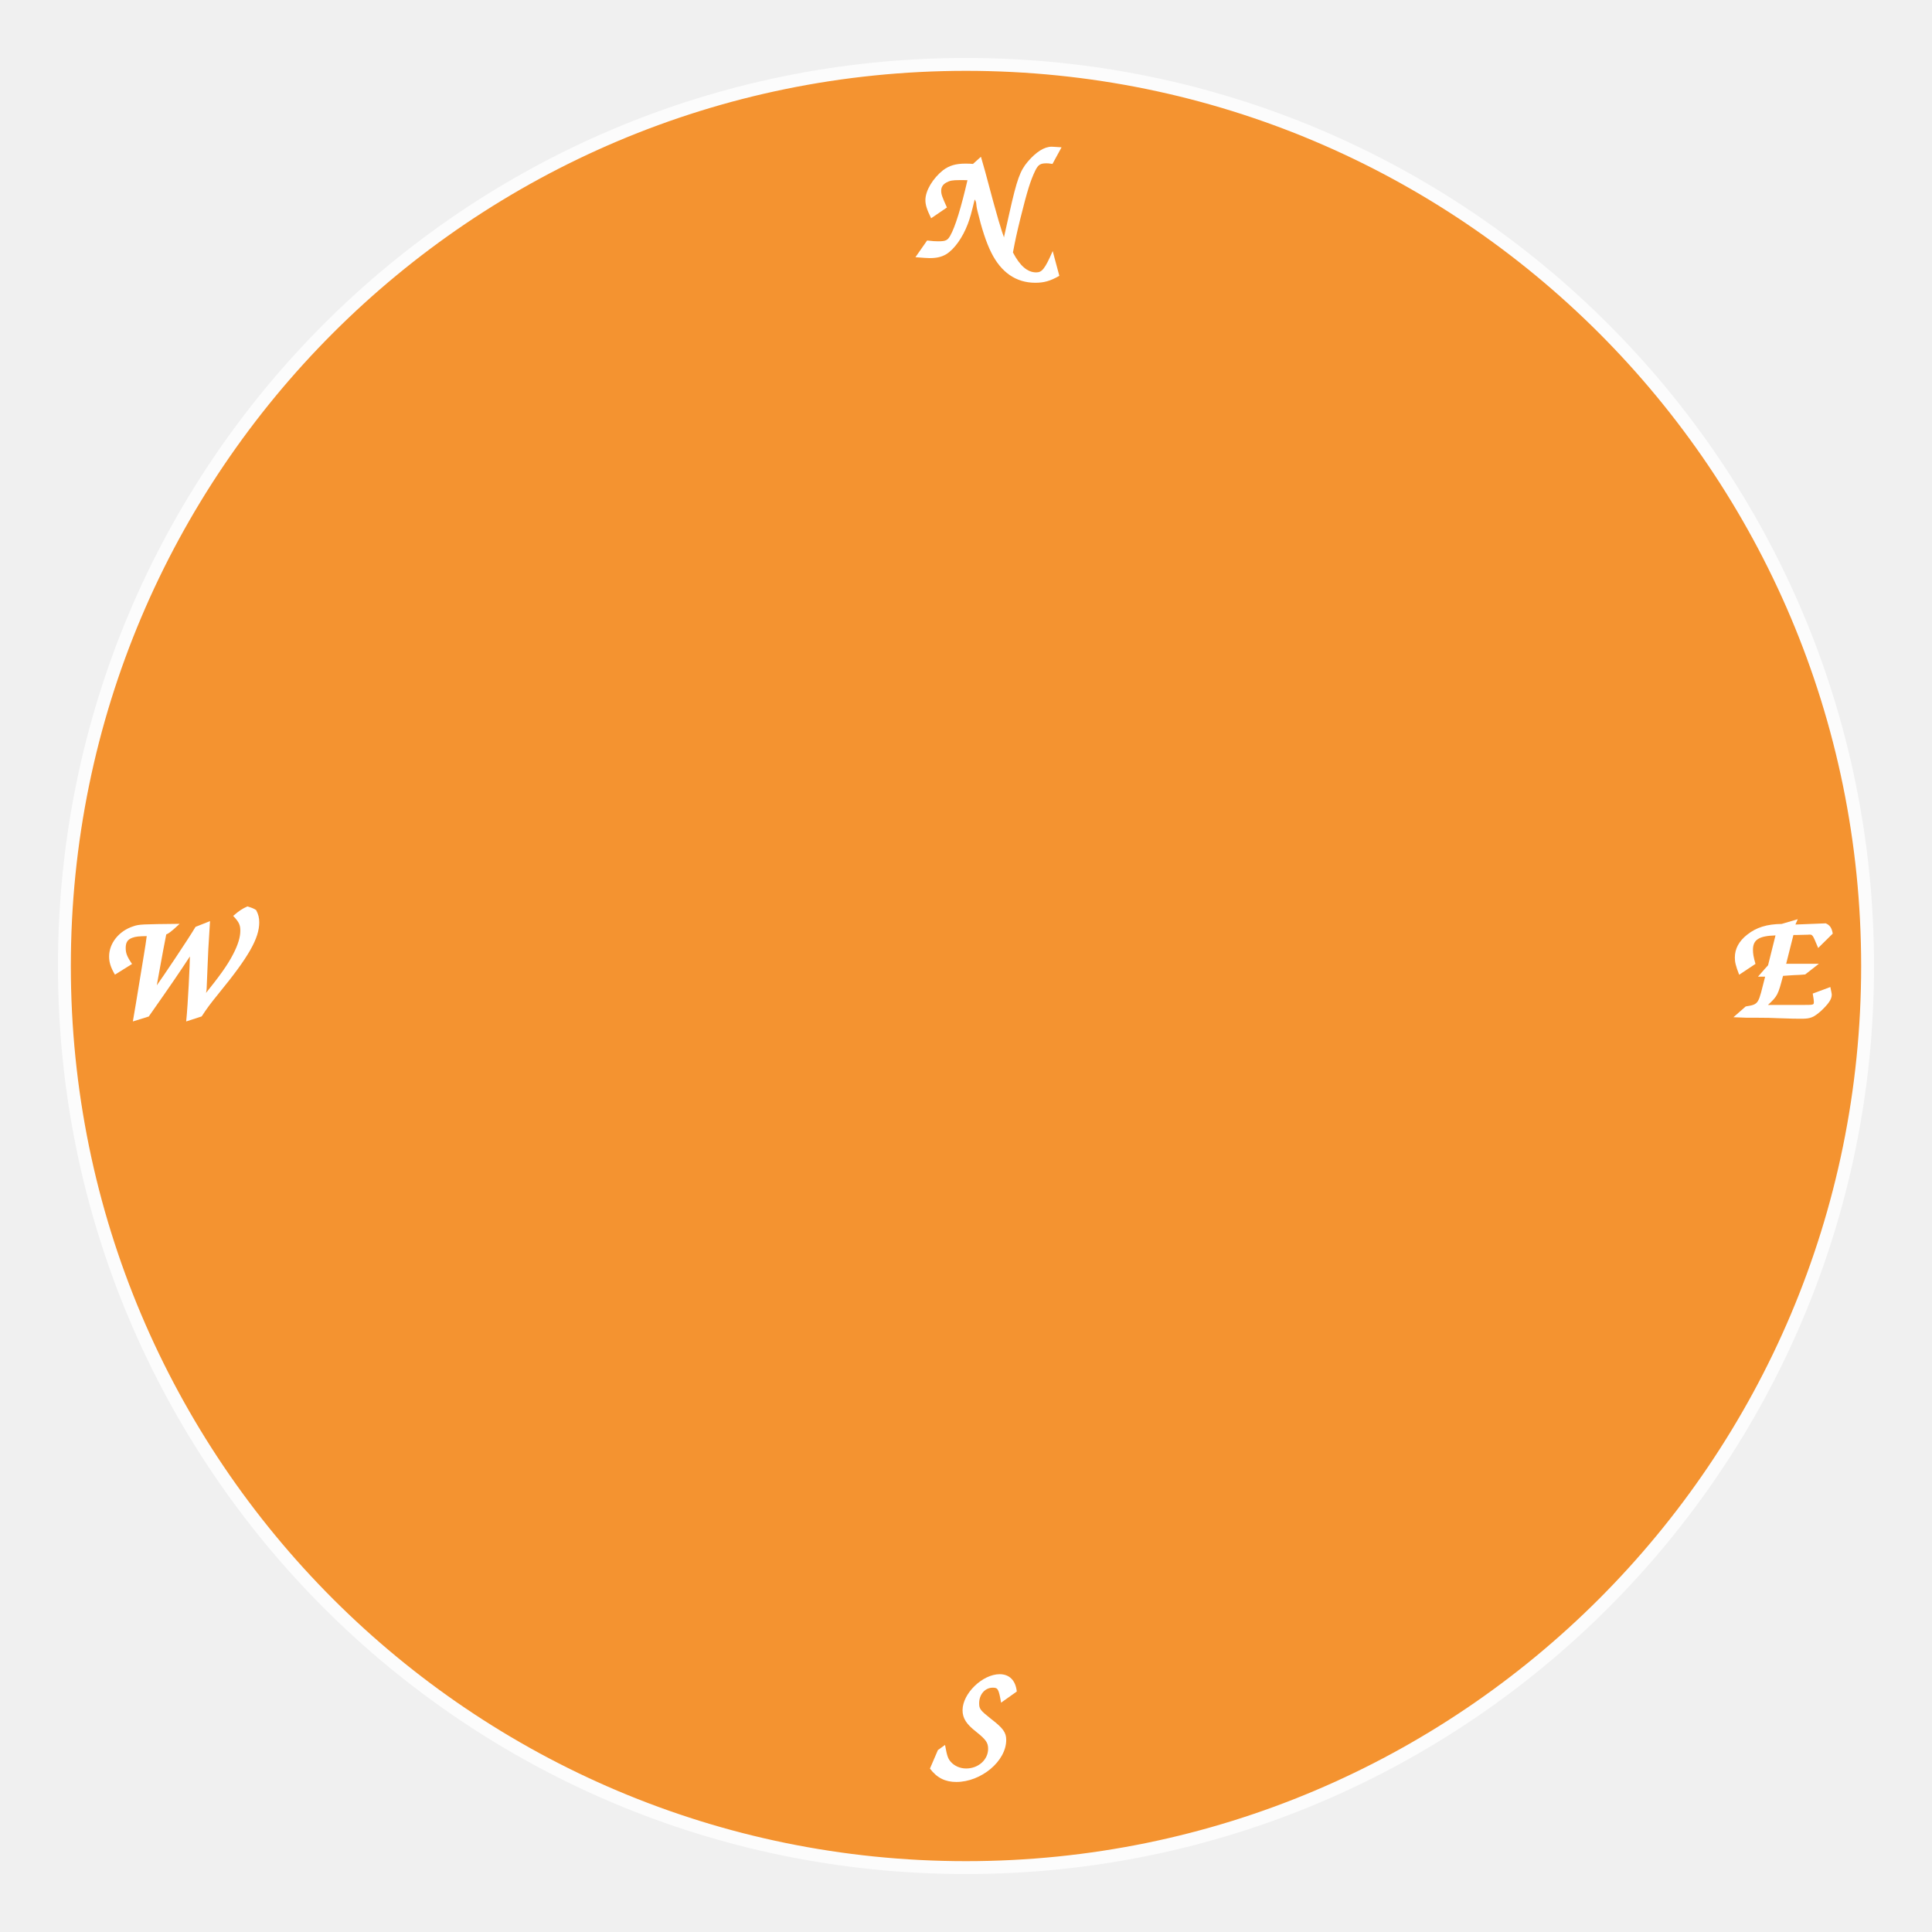
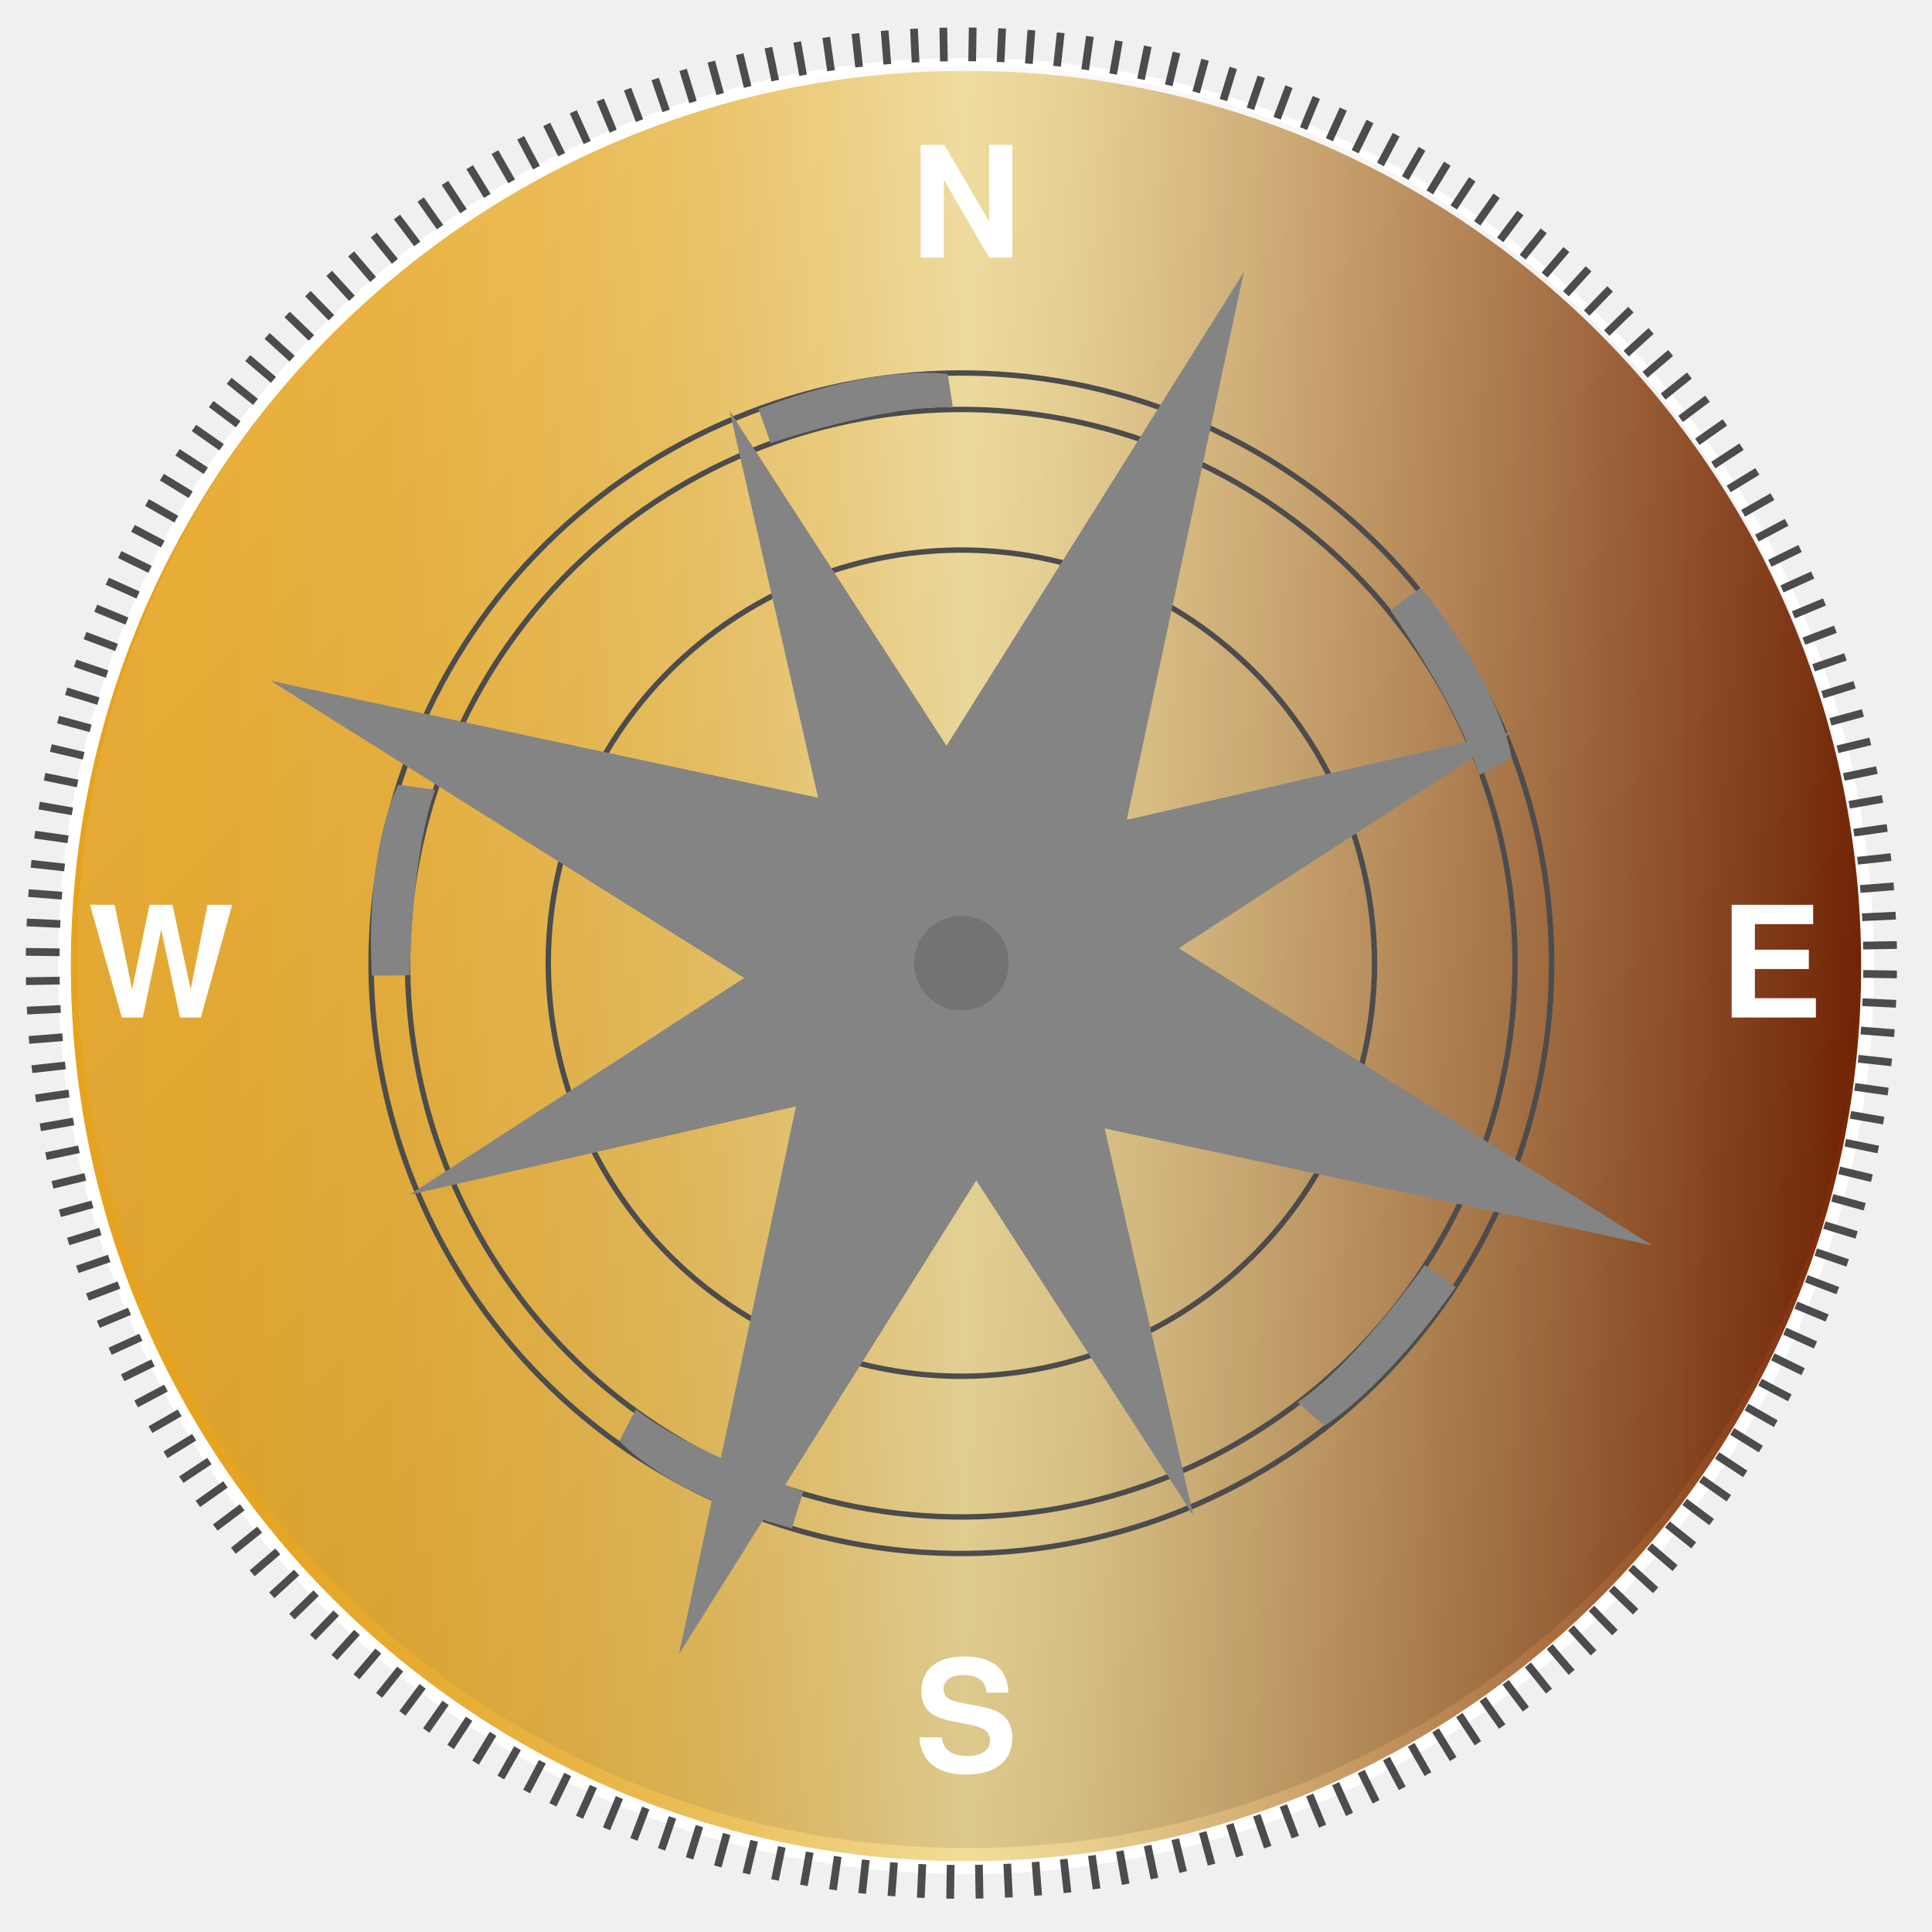
- <svg xmlns="http://www.w3.org/2000/svg" viewBox="0 0 300 300">
-   <circle cx="150" cy="150" r="140" fill="#F57C00" stroke="#FFFFFF" stroke-width="2" opacity="0.8" />
-   <text x="150" y="40" fill="#FFFFFF" font-size="24" font-family="cursive" font-style="italic" font-weight="bold" text-anchor="middle">N</text>
-   <text x="150" y="275" fill="#FFFFFF" font-size="24" font-family="cursive" font-style="italic" font-weight="bold" text-anchor="middle">S</text>
-   <text x="275" y="158" fill="#FFFFFF" font-size="24" font-family="cursive" font-style="italic" font-weight="bold" text-anchor="middle">E</text>
-   <text x="25" y="158" fill="#FFFFFF" font-size="24" font-family="cursive" font-style="italic" font-weight="bold" text-anchor="middle">W</text>
+ <svg xmlns="http://www.w3.org/2000/svg" id="Layer_1" version="1.1" viewBox="0 0 300 300">
+   <defs>
+     <style>
+       .st0 {
+         fill: url(#linear-gradient1);
+       }
+       .st2 {
+         fill: url(#Citrine);
+         stroke: #fff;
+         stroke-width: 2px;
+       }
+ 
+       .st3 {
+         fill: #fff;
+         font-family: Helvetica-Bold, Helvetica;
+         font-size: 24px;
+         font-weight: 700;
+       }
+ 
+       .st4 {
+         fill: url(#linear-gradient);
+         opacity: .11;
+       }
+ 
+       .st7, .st6 {
+         fill: #848484;
+       }
+ 
+       .st8 {
+         stroke-width: 1.2px;
+       }
+ 
+       .st8, .st9 {
+         fill: none;
+         stroke: #4c4c4c;
+         stroke-miterlimit: 10;
+       }
+ 
+       .st9 {
+         stroke-width: .84px;
+       }
+ 
+       .st5 {
+         fill: url(#linear-gradient2);
+       }    </style>
+     <linearGradient id="Citrine" x1="10" y1="152" x2="290" y2="152" gradientTransform="translate(0 302) scale(1 -1)" gradientUnits="userSpaceOnUse">
+       <stop offset="0" stop-color="#e5a31e" />
+       <stop offset=".09" stop-color="#e5a421" />
+       <stop offset=".18" stop-color="#e6aa2d" />
+       <stop offset=".27" stop-color="#e8b340" />
+       <stop offset=".36" stop-color="#ebbf5a" />
+       <stop offset=".44" stop-color="#efcf7d" />
+       <stop offset=".5" stop-color="#f3dd99" />
+       <stop offset=".56" stop-color="#ead08e" />
+       <stop offset=".66" stop-color="#d5af73" />
+       <stop offset=".8" stop-color="#b17947" />
+       <stop offset=".97" stop-color="#81300b" />
+       <stop offset="1" stop-color="#782200" />
+     </linearGradient>
+     <linearGradient id="linear-gradient" x1="644.78" y1="757" x2="921.5" y2="757" gradientTransform="translate(-938.7 130.12) rotate(45) scale(1 -1)" gradientUnits="userSpaceOnUse">
+       <stop offset="0" stop-color="#fff" />
+       <stop offset="1" stop-color="#000" />
+     </linearGradient>
+     <linearGradient id="linear-gradient1" x1="672.64" y1="498.08" x2="687.8" y2="498.08" gradientTransform="translate(-548.09 400.32) rotate(22.45) scale(1 -1)" gradientUnits="userSpaceOnUse">
+       <stop offset="0" stop-color="#737373" />
+       <stop offset=".58" stop-color="#e3e3e3" />
+       <stop offset=".78" stop-color="#c5c5c5" />
+       <stop offset="1" stop-color="#a8a8a8" />
+     </linearGradient>
+     <linearGradient id="linear-gradient2" x1="674.14" y1="498.08" x2="686.3" y2="498.08" gradientTransform="translate(-548.09 400.32) rotate(22.45) scale(1 -1)" gradientUnits="userSpaceOnUse">
+       <stop offset="0" stop-color="#737373" />
+       <stop offset=".58" stop-color="#e3e3e3" />
+       <stop offset=".78" stop-color="#c5c5c5" />
+       <stop offset="1" stop-color="#a8a8a8" />
+     </linearGradient>
+   </defs>
+   <g class="st1">
+     <g id="Layer_11" data-name="Layer_1">
+       <circle class="st2" cx="150" cy="150" r="140" />
+       <circle class="st4" cx="150.34" cy="148.6" r="138.36" />
+       <g class="st1">
+         <text class="st3" transform="translate(141.33 40)">
+           <tspan x="0" y="0">N</tspan>
+         </text>
+       </g>
+       <g class="st1">
+         <text class="st3" transform="translate(142 275)">
+           <tspan x="0" y="0">S</tspan>
+         </text>
+       </g>
+       <g class="st1">
+         <text class="st3" transform="translate(267 158)">
+           <tspan x="0" y="0">E</tspan>
+         </text>
+       </g>
+       <g class="st1">
+         <text class="st3" transform="translate(13.67 158)">
+           <tspan x="0" y="0">W</tspan>
+         </text>
+       </g>
+       <g>
+         <g>
+           <path class="st9" d="M233.97,184.56c-19.32,46.77-72.9,69.03-119.68,49.7-46.78-19.32-69.03-72.91-49.7-119.68,19.32-46.77,72.91-69.02,119.68-49.7,46.77,19.32,69.03,72.91,49.7,119.68h0Z" />
+           <path class="st9" d="M228.73,182.39c-18.13,43.88-68.4,64.75-112.28,46.63-43.88-18.13-64.75-68.4-46.63-112.28,18.13-43.88,68.4-64.75,112.28-46.63,43.88,18.13,64.75,68.39,46.63,112.27h0Z" />
+           <path class="st7" d="M220.64,91.24l-4.74,3.52s10.81,15.21,13.74,25.62l5.07-2.73s-1.2-10.36-14.07-26.41h0Z" />
+           <path class="st7" d="M117.77,63.5l1.89,5.31s17.48-5.98,28.3-5.55l-.79-5.15s-10.15-1.89-29.4,5.39Z" />
+           <path class="st7" d="M57.72,151.5l5.91-.06s.19-18.66,3.94-28.81l-5.7-.77s-5.12,9.09-4.14,29.64h0Z" />
+           <path class="st7" d="M122.96,237.32l1.77-5.7s-17.5-6.08-25.99-12.78l-2.55,4.88s6.91,8.18,26.77,13.6h0Z" />
+           <path class="st7" d="M226.05,199.85l-4.81-3.42s-10.77,15.31-19.77,21.31l4.2,3.63s8.89-5.24,20.38-21.52Z" />
+         </g>
+         <g>
+           <line class="st8" x1="204.4" y1="15.13" x2="202.4" y2="19.97" />
+           <line class="st8" x1="200.15" y1="13.46" x2="198.31" y2="18.36" />
+           <line class="st8" x1="195.85" y1="11.93" x2="194.16" y2="16.89" />
+           <line class="st8" x1="191.5" y1="10.54" x2="189.97" y2="15.54" />
+           <line class="st8" x1="187.12" y1="9.28" x2="185.74" y2="14.33" />
+           <line class="st8" x1="182.69" y1="8.16" x2="181.48" y2="13.25" />
+           <line class="st8" x1="178.23" y1="7.19" x2="177.18" y2="12.31" />
+           <line class="st8" x1="173.75" y1="6.35" x2="172.85" y2="11.5" />
+           <line class="st8" x1="169.24" y1="5.65" x2="168.5" y2="10.83" />
+           <line class="st8" x1="164.71" y1="5.09" x2="164.14" y2="10.29" />
+           <line class="st8" x1="160.16" y1="4.68" x2="159.76" y2="9.89" />
+           <line class="st8" x1="155.61" y1="4.41" x2="155.37" y2="9.64" />
+           <line class="st8" x1="151.04" y1="4.28" x2="150.96" y2="9.51" />
+           <line class="st8" x1="146.48" y1="4.3" x2="146.57" y2="9.53" />
+           <line class="st8" x1="141.92" y1="4.46" x2="142.17" y2="9.69" />
+           <line class="st8" x1="137.37" y1="4.76" x2="137.78" y2="9.98" />
+           <line class="st8" x1="132.83" y1="5.21" x2="133.4" y2="10.41" />
+           <line class="st8" x1="128.3" y1="5.8" x2="129.04" y2="10.98" />
+           <line class="st8" x1="123.79" y1="6.52" x2="124.7" y2="11.68" />
+           <line class="st8" x1="119.32" y1="7.4" x2="120.38" y2="12.52" />
+           <line class="st8" x1="114.86" y1="8.41" x2="116.09" y2="13.5" />
+           <line class="st8" x1="110.45" y1="9.56" x2="111.83" y2="14.61" />
+           <line class="st8" x1="106.07" y1="10.85" x2="107.61" y2="15.85" />
+           <line class="st8" x1="101.73" y1="12.27" x2="103.43" y2="17.22" />
+           <line class="st8" x1="97.45" y1="13.84" x2="99.3" y2="18.73" />
+           <line class="st8" x1="93.21" y1="15.53" x2="95.21" y2="20.37" />
+           <line class="st8" x1="89.02" y1="17.36" x2="91.18" y2="22.13" />
+           <line class="st8" x1="84.9" y1="19.32" x2="87.21" y2="24.02" />
+           <line class="st8" x1="80.84" y1="21.4" x2="83.3" y2="26.03" />
+           <line class="st8" x1="76.85" y1="23.62" x2="79.45" y2="28.16" />
+           <line class="st8" x1="72.93" y1="25.96" x2="75.67" y2="30.42" />
+           <line class="st8" x1="69.09" y1="28.41" x2="71.97" y2="32.79" />
+           <line class="st8" x1="65.32" y1="30.99" x2="68.33" y2="35.27" />
+           <line class="st8" x1="61.64" y1="33.69" x2="64.79" y2="37.87" />
+           <line class="st8" x1="58.04" y1="36.5" x2="61.32" y2="40.58" />
+           <line class="st8" x1="54.53" y1="39.42" x2="57.94" y2="43.4" />
+           <line class="st8" x1="51.12" y1="42.45" x2="54.65" y2="46.32" />
+           <line class="st8" x1="47.81" y1="45.59" x2="51.46" y2="49.34" />
+           <line class="st8" x1="44.59" y1="48.83" x2="48.36" y2="52.47" />
+           <line class="st8" x1="41.48" y1="52.16" x2="45.36" y2="55.69" />
+           <line class="st8" x1="38.47" y1="55.6" x2="42.46" y2="58.99" />
+           <line class="st8" x1="35.58" y1="59.13" x2="39.67" y2="62.4" />
+           <line class="st8" x1="32.79" y1="62.74" x2="36.98" y2="65.88" />
+           <line class="st8" x1="30.12" y1="66.45" x2="34.41" y2="69.45" />
+           <line class="st8" x1="27.57" y1="70.23" x2="31.95" y2="73.1" />
+           <line class="st8" x1="25.14" y1="74.09" x2="29.61" y2="76.82" />
+           <line class="st8" x1="22.83" y1="78.03" x2="27.38" y2="80.62" />
+           <line class="st8" x1="20.65" y1="82.04" x2="25.28" y2="84.48" />
+           <line class="st8" x1="18.59" y1="86.11" x2="23.3" y2="88.41" />
+           <line class="st8" x1="16.66" y1="90.25" x2="21.44" y2="92.4" />
+           <line class="st8" x1="14.87" y1="94.45" x2="19.71" y2="96.44" />
+           <line class="st8" x1="13.2" y1="98.69" x2="18.1" y2="100.54" />
+           <line class="st8" x1="11.67" y1="102.99" x2="16.63" y2="104.68" />
+           <line class="st8" x1="10.28" y1="107.34" x2="15.28" y2="108.87" />
+           <line class="st8" x1="9.02" y1="111.73" x2="14.07" y2="113.1" />
+           <line class="st8" x1="7.9" y1="116.15" x2="12.99" y2="117.36" />
+           <line class="st8" x1="6.92" y1="120.61" x2="12.05" y2="121.66" />
+           <line class="st8" x1="6.08" y1="125.09" x2="11.24" y2="125.99" />
+           <line class="st8" x1="5.39" y1="129.6" x2="10.57" y2="130.33" />
+           <line class="st8" x1="4.83" y1="134.13" x2="10.03" y2="134.7" />
+           <line class="st8" x1="4.42" y1="138.68" x2="9.63" y2="139.08" />
+           <line class="st8" x1="4.15" y1="143.24" x2="9.37" y2="143.48" />
+           <line class="st8" x1="4.02" y1="147.8" x2="9.25" y2="147.87" />
+           <line class="st8" x1="4.03" y1="152.36" x2="9.27" y2="152.27" />
+           <line class="st8" x1="4.19" y1="156.92" x2="9.42" y2="156.67" />
+           <line class="st8" x1="4.5" y1="161.48" x2="9.72" y2="161.06" />
+           <line class="st8" x1="4.95" y1="166.02" x2="10.15" y2="165.44" />
+           <line class="st8" x1="5.53" y1="170.55" x2="10.71" y2="169.8" />
+           <line class="st8" x1="6.26" y1="175.05" x2="11.42" y2="174.14" />
+           <line class="st8" x1="7.14" y1="179.53" x2="12.26" y2="178.46" />
+           <line class="st8" x1="8.15" y1="183.98" x2="13.24" y2="182.75" />
+           <line class="st8" x1="9.3" y1="188.4" x2="14.35" y2="187.01" />
+           <line class="st8" x1="10.59" y1="192.78" x2="15.59" y2="191.23" />
+           <line class="st8" x1="12.01" y1="197.11" x2="16.96" y2="195.41" />
+           <line class="st8" x1="13.58" y1="201.4" x2="18.47" y2="199.54" />
+           <line class="st8" x1="15.27" y1="205.64" x2="20.11" y2="203.62" />
+           <line class="st8" x1="17.1" y1="209.82" x2="21.87" y2="207.65" />
+           <line class="st8" x1="19.05" y1="213.94" x2="23.76" y2="211.63" />
+           <line class="st8" x1="21.14" y1="218" x2="25.77" y2="215.54" />
+           <line class="st8" x1="23.36" y1="221.99" x2="27.9" y2="219.39" />
+           <line class="st8" x1="25.7" y1="225.91" x2="30.15" y2="223.17" />
+           <line class="st8" x1="28.15" y1="229.76" x2="32.52" y2="226.87" />
+           <line class="st8" x1="30.73" y1="233.52" x2="35.01" y2="230.5" />
+           <line class="st8" x1="33.43" y1="237.2" x2="37.61" y2="234.05" />
+           <line class="st8" x1="36.24" y1="240.8" x2="40.32" y2="237.52" />
+           <line class="st8" x1="39.16" y1="244.3" x2="43.14" y2="240.9" />
+           <line class="st8" x1="42.2" y1="247.72" x2="46.06" y2="244.18" />
+           <line class="st8" x1="45.33" y1="251.03" x2="49.09" y2="247.38" />
+           <line class="st8" x1="48.57" y1="254.25" x2="52.21" y2="250.48" />
+           <line class="st8" x1="51.91" y1="257.36" x2="55.43" y2="253.48" />
+           <line class="st8" x1="55.35" y1="260.37" x2="58.74" y2="256.38" />
+           <line class="st8" x1="58.87" y1="263.26" x2="62.14" y2="259.17" />
+           <line class="st8" x1="62.49" y1="266.05" x2="65.62" y2="261.85" />
+           <line class="st8" x1="66.19" y1="268.71" x2="69.19" y2="264.43" />
+           <line class="st8" x1="69.97" y1="271.27" x2="72.84" y2="266.89" />
+           <line class="st8" x1="73.84" y1="273.7" x2="76.56" y2="269.23" />
+           <line class="st8" x1="77.77" y1="276.01" x2="80.36" y2="271.46" />
+           <line class="st8" x1="81.78" y1="278.19" x2="84.22" y2="273.56" />
+           <line class="st8" x1="85.85" y1="280.25" x2="88.15" y2="275.54" />
+           <line class="st8" x1="89.99" y1="282.18" x2="92.14" y2="277.4" />
+           <line class="st8" x1="94.18" y1="283.97" x2="96.18" y2="279.13" />
+           <line class="st8" x1="98.43" y1="285.63" x2="100.28" y2="280.74" />
+           <line class="st8" x1="102.73" y1="287.17" x2="104.42" y2="282.21" />
+           <line class="st8" x1="107.07" y1="288.56" x2="108.61" y2="283.56" />
+           <line class="st8" x1="111.46" y1="289.82" x2="112.84" y2="284.77" />
+           <line class="st8" x1="115.89" y1="290.94" x2="117.11" y2="285.84" />
+           <line class="st8" x1="120.34" y1="291.92" x2="121.4" y2="286.79" />
+           <line class="st8" x1="124.83" y1="292.76" x2="125.73" y2="287.6" />
+           <line class="st8" x1="129.34" y1="293.45" x2="130.08" y2="288.27" />
+           <line class="st8" x1="133.87" y1="294.01" x2="134.44" y2="288.8" />
+           <line class="st8" x1="138.42" y1="294.42" x2="138.82" y2="289.2" />
+           <line class="st8" x1="142.98" y1="294.69" x2="143.22" y2="289.46" />
+           <line class="st8" x1="147.54" y1="294.82" x2="147.62" y2="289.58" />
+           <line class="st8" x1="152.1" y1="294.8" x2="152.01" y2="289.56" />
+           <line class="st8" x1="156.66" y1="294.64" x2="156.41" y2="289.41" />
+           <line class="st8" x1="161.21" y1="294.34" x2="160.8" y2="289.12" />
+           <line class="st8" x1="165.76" y1="293.9" x2="165.18" y2="288.69" />
+           <line class="st8" x1="170.28" y1="293.31" x2="169.54" y2="288.12" />
+           <line class="st8" x1="174.79" y1="292.58" x2="173.88" y2="287.42" />
+           <line class="st8" x1="179.27" y1="291.7" x2="178.2" y2="286.57" />
+           <line class="st8" x1="183.72" y1="290.69" x2="182.49" y2="285.6" />
+           <line class="st8" x1="188.13" y1="289.54" x2="186.75" y2="284.49" />
+           <line class="st8" x1="192.51" y1="288.25" x2="190.96" y2="283.25" />
+           <line class="st8" x1="196.85" y1="286.83" x2="195.15" y2="281.87" />
+           <line class="st8" x1="201.14" y1="285.27" x2="199.28" y2="280.36" />
+           <line class="st8" x1="205.37" y1="283.57" x2="203.37" y2="278.73" />
+           <line class="st8" x1="209.55" y1="281.74" x2="207.4" y2="276.97" />
+           <line class="st8" x1="213.68" y1="279.78" x2="211.37" y2="275.08" />
+           <line class="st8" x1="217.74" y1="277.69" x2="215.28" y2="273.07" />
+           <line class="st8" x1="221.73" y1="275.48" x2="219.13" y2="270.93" />
+           <line class="st8" x1="225.65" y1="273.15" x2="222.91" y2="268.68" />
+           <line class="st8" x1="229.49" y1="270.69" x2="226.61" y2="266.31" />
+           <line class="st8" x1="233.26" y1="268.1" x2="230.24" y2="263.83" />
+           <line class="st8" x1="236.94" y1="265.41" x2="233.79" y2="261.23" />
+           <line class="st8" x1="240.53" y1="262.6" x2="237.26" y2="258.52" />
+           <line class="st8" x1="244.04" y1="259.68" x2="240.64" y2="255.7" />
+           <line class="st8" x1="247.45" y1="256.65" x2="243.93" y2="252.78" />
+           <line class="st8" x1="250.77" y1="253.51" x2="247.12" y2="249.75" />
+           <line class="st8" x1="253.98" y1="250.27" x2="250.22" y2="246.63" />
+           <line class="st8" x1="257.09" y1="246.94" x2="253.22" y2="243.41" />
+           <line class="st8" x1="260.1" y1="243.5" x2="256.12" y2="240.1" />
+           <line class="st8" x1="263" y1="239.97" x2="258.91" y2="236.7" />
+           <line class="st8" x1="265.78" y1="236.35" x2="261.59" y2="233.21" />
+           <line class="st8" x1="268.45" y1="232.65" x2="264.17" y2="229.65" />
+           <line class="st8" x1="271" y1="228.87" x2="266.63" y2="226" />
+           <line class="st8" x1="273.43" y1="225.01" x2="268.97" y2="222.27" />
+           <line class="st8" x1="275.74" y1="221.07" x2="271.19" y2="218.48" />
+           <line class="st8" x1="277.92" y1="217.06" x2="273.3" y2="214.62" />
+           <line class="st8" x1="279.98" y1="212.99" x2="275.28" y2="210.69" />
+           <line class="st8" x1="281.91" y1="208.85" x2="277.14" y2="206.7" />
+           <line class="st8" x1="283.71" y1="204.66" x2="278.87" y2="202.66" />
+           <line class="st8" x1="285.37" y1="200.41" x2="280.48" y2="198.56" />
+           <line class="st8" x1="286.9" y1="196.11" x2="281.95" y2="194.42" />
+           <line class="st8" x1="288.29" y1="191.76" x2="283.29" y2="190.23" />
+           <line class="st8" x1="289.55" y1="187.38" x2="284.51" y2="186" />
+           <line class="st8" x1="290.67" y1="182.95" x2="285.58" y2="181.73" />
+           <line class="st8" x1="291.65" y1="178.5" x2="286.53" y2="177.44" />
+           <line class="st8" x1="292.49" y1="174.01" x2="287.34" y2="173.11" />
+           <line class="st8" x1="293.19" y1="169.5" x2="288.01" y2="168.77" />
+           <line class="st8" x1="293.74" y1="164.97" x2="288.54" y2="164.4" />
+           <line class="st8" x1="294.16" y1="160.43" x2="288.94" y2="160.02" />
+           <line class="st8" x1="294.42" y1="155.87" x2="289.2" y2="155.62" />
+           <line class="st8" x1="294.55" y1="151.31" x2="289.32" y2="151.23" />
+           <line class="st8" x1="294.54" y1="146.74" x2="289.3" y2="146.83" />
+           <line class="st8" x1="294.37" y1="142.18" x2="289.15" y2="142.43" />
+           <line class="st8" x1="294.07" y1="137.63" x2="288.86" y2="138.04" />
+           <line class="st8" x1="293.63" y1="133.09" x2="288.43" y2="133.66" />
+           <line class="st8" x1="293.04" y1="128.56" x2="287.86" y2="129.3" />
+           <line class="st8" x1="292.31" y1="124.06" x2="287.15" y2="124.96" />
+           <line class="st8" x1="291.44" y1="119.58" x2="286.31" y2="120.64" />
+           <line class="st8" x1="290.42" y1="115.12" x2="285.33" y2="116.35" />
+           <line class="st8" x1="289.27" y1="110.71" x2="284.23" y2="112.09" />
+           <line class="st8" x1="287.98" y1="106.33" x2="282.98" y2="107.87" />
+           <line class="st8" x1="286.56" y1="102" x2="281.61" y2="103.69" />
+           <line class="st8" x1="285" y1="97.71" x2="280.1" y2="99.56" />
+           <line class="st8" x1="283.3" y1="93.47" x2="278.47" y2="95.48" />
+           <line class="st8" x1="281.47" y1="89.29" x2="276.71" y2="91.45" />
+           <line class="st8" x1="279.52" y1="85.17" x2="274.82" y2="87.47" />
+           <line class="st8" x1="277.43" y1="81.11" x2="272.81" y2="83.56" />
+           <line class="st8" x1="275.22" y1="77.12" x2="270.67" y2="79.71" />
+           <line class="st8" x1="272.88" y1="73.2" x2="268.42" y2="75.93" />
+           <line class="st8" x1="270.42" y1="69.36" x2="266.04" y2="72.23" />
+           <line class="st8" x1="267.84" y1="65.59" x2="263.56" y2="68.6" />
+           <line class="st8" x1="265.14" y1="61.91" x2="260.96" y2="65.05" />
+           <line class="st8" x1="262.33" y1="58.31" x2="258.25" y2="61.58" />
+           <line class="st8" x1="259.41" y1="54.81" x2="255.44" y2="58.2" />
+           <line class="st8" x1="256.38" y1="51.39" x2="252.51" y2="54.91" />
+           <line class="st8" x1="253.24" y1="48.08" x2="249.49" y2="51.72" />
+           <line class="st8" x1="250.01" y1="44.86" x2="246.37" y2="48.62" />
+           <line class="st8" x1="246.67" y1="41.75" x2="243.15" y2="45.62" />
+           <line class="st8" x1="243.23" y1="38.75" x2="239.84" y2="42.72" />
+           <line class="st8" x1="239.71" y1="35.85" x2="236.44" y2="39.93" />
+           <line class="st8" x1="236.09" y1="33.07" x2="232.95" y2="37.25" />
+           <line class="st8" x1="232.39" y1="30.4" x2="229.38" y2="34.68" />
+           <line class="st8" x1="228.61" y1="27.85" x2="225.73" y2="32.21" />
+           <line class="st8" x1="224.74" y1="25.41" x2="222.01" y2="29.88" />
+           <line class="st8" x1="220.81" y1="23.11" x2="218.21" y2="27.65" />
+           <line class="st8" x1="216.8" y1="20.92" x2="214.35" y2="25.54" />
+           <line class="st8" x1="212.73" y1="18.87" x2="210.43" y2="23.56" />
+           <line class="st8" x1="208.59" y1="16.94" x2="206.43" y2="21.7" />
+         </g>
+         <path class="st9" d="M208.56,174.04c-13.52,32.74-51.03,48.31-83.76,34.79-32.74-13.52-48.31-51.02-34.79-83.76,13.52-32.73,51.02-48.31,83.76-34.78,32.74,13.52,48.31,51.02,34.79,83.76h0Z" />
+         <g>
+           <g>
+             <g>
+               <polygon class="st7" points="193.11 42.34 139.54 127.69 172.02 141.11 193.11 42.34" />
+               <polygon class="st6" points="192.61 44.7 193.11 42.34 139.54 127.69 155.58 134.32 192.61 44.7" />
+             </g>
+             <g>
+               <polygon class="st7" points="42.08 105.73 127.43 159.29 140.84 126.82 42.08 105.73" />
+               <polygon class="st6" points="44.43 106.23 42.08 105.73 127.43 159.29 134.05 143.26 44.43 106.23" />
+             </g>
+             <g>
+               <polygon class="st7" points="105.46 256.76 159.03 171.41 126.55 157.99 105.46 256.76" />
+               <polygon class="st6" points="105.97 254.41 105.46 256.76 159.03 171.41 142.99 164.79 105.97 254.41" />
+             </g>
+             <g>
+               <polygon class="st7" points="256.5 193.37 171.15 139.81 157.73 172.28 256.5 193.37" />
+               <polygon class="st6" points="254.14 192.87 256.5 193.37 171.15 139.81 164.52 155.84 254.14 192.87" />
+             </g>
+           </g>
+           <g>
+             <g>
+               <polygon class="st7" points="234.95 113.6 156.16 131.63 166.97 157.65 234.95 113.6" />
+               <polygon class="st6" points="233.33 114.65 234.95 113.6 156.16 131.63 161.5 144.48 233.33 114.65" />
+             </g>
+             <g>
+               <polygon class="st7" points="113.33 63.89 131.36 142.68 157.39 131.87 113.33 63.89" />
+               <polygon class="st6" points="114.39 65.51 113.33 63.89 131.36 142.68 144.21 137.34 114.39 65.51" />
+             </g>
+             <g>
+               <polygon class="st7" points="63.63 185.5 142.41 167.47 131.61 141.45 63.63 185.5" />
+               <polygon class="st6" points="65.25 184.45 63.63 185.5 142.41 167.47 137.08 154.62 65.25 184.45" />
+             </g>
+             <g>
+               <polygon class="st7" points="185.24 235.21 167.21 156.42 141.18 167.23 185.24 235.21" />
+               <polygon class="st6" points="184.19 233.59 185.24 235.21 167.21 156.42 154.36 161.76 184.19 233.59" />
+             </g>
+           </g>
+           <path class="st7" d="M170.73,158.41c-4.89,11.84-18.46,17.48-30.31,12.59-11.85-4.9-17.48-18.46-12.59-30.31s18.46-17.48,30.31-12.59c11.84,4.9,17.48,18.46,12.58,30.31h0Z" />
+           <path class="st6" d="M162.52,155.02c-3.02,7.3-11.39,10.78-18.69,7.76-7.31-3.02-10.78-11.39-7.77-18.7,3.02-7.31,11.39-10.78,18.7-7.76,7.3,3.02,10.78,11.39,7.76,18.7h0Z" />
+         </g>
+         <g>
+           <path class="st0" d="M156.07,152.35c-1.55,3.75-5.84,5.53-9.58,3.98-3.75-1.55-5.53-5.84-3.98-9.58,1.55-3.75,5.84-5.53,9.58-3.98,3.75,1.55,5.53,5.84,3.98,9.59h0Z" />
+           <path class="st5" d="M154.73,151.8c-1.24,3-4.68,4.44-7.69,3.19-3.01-1.24-4.44-4.69-3.2-7.69s4.69-4.44,7.69-3.2c3.01,1.24,4.44,4.69,3.2,7.7Z" />
+         </g>
+       </g>
+     </g>
+   </g>
</svg>
